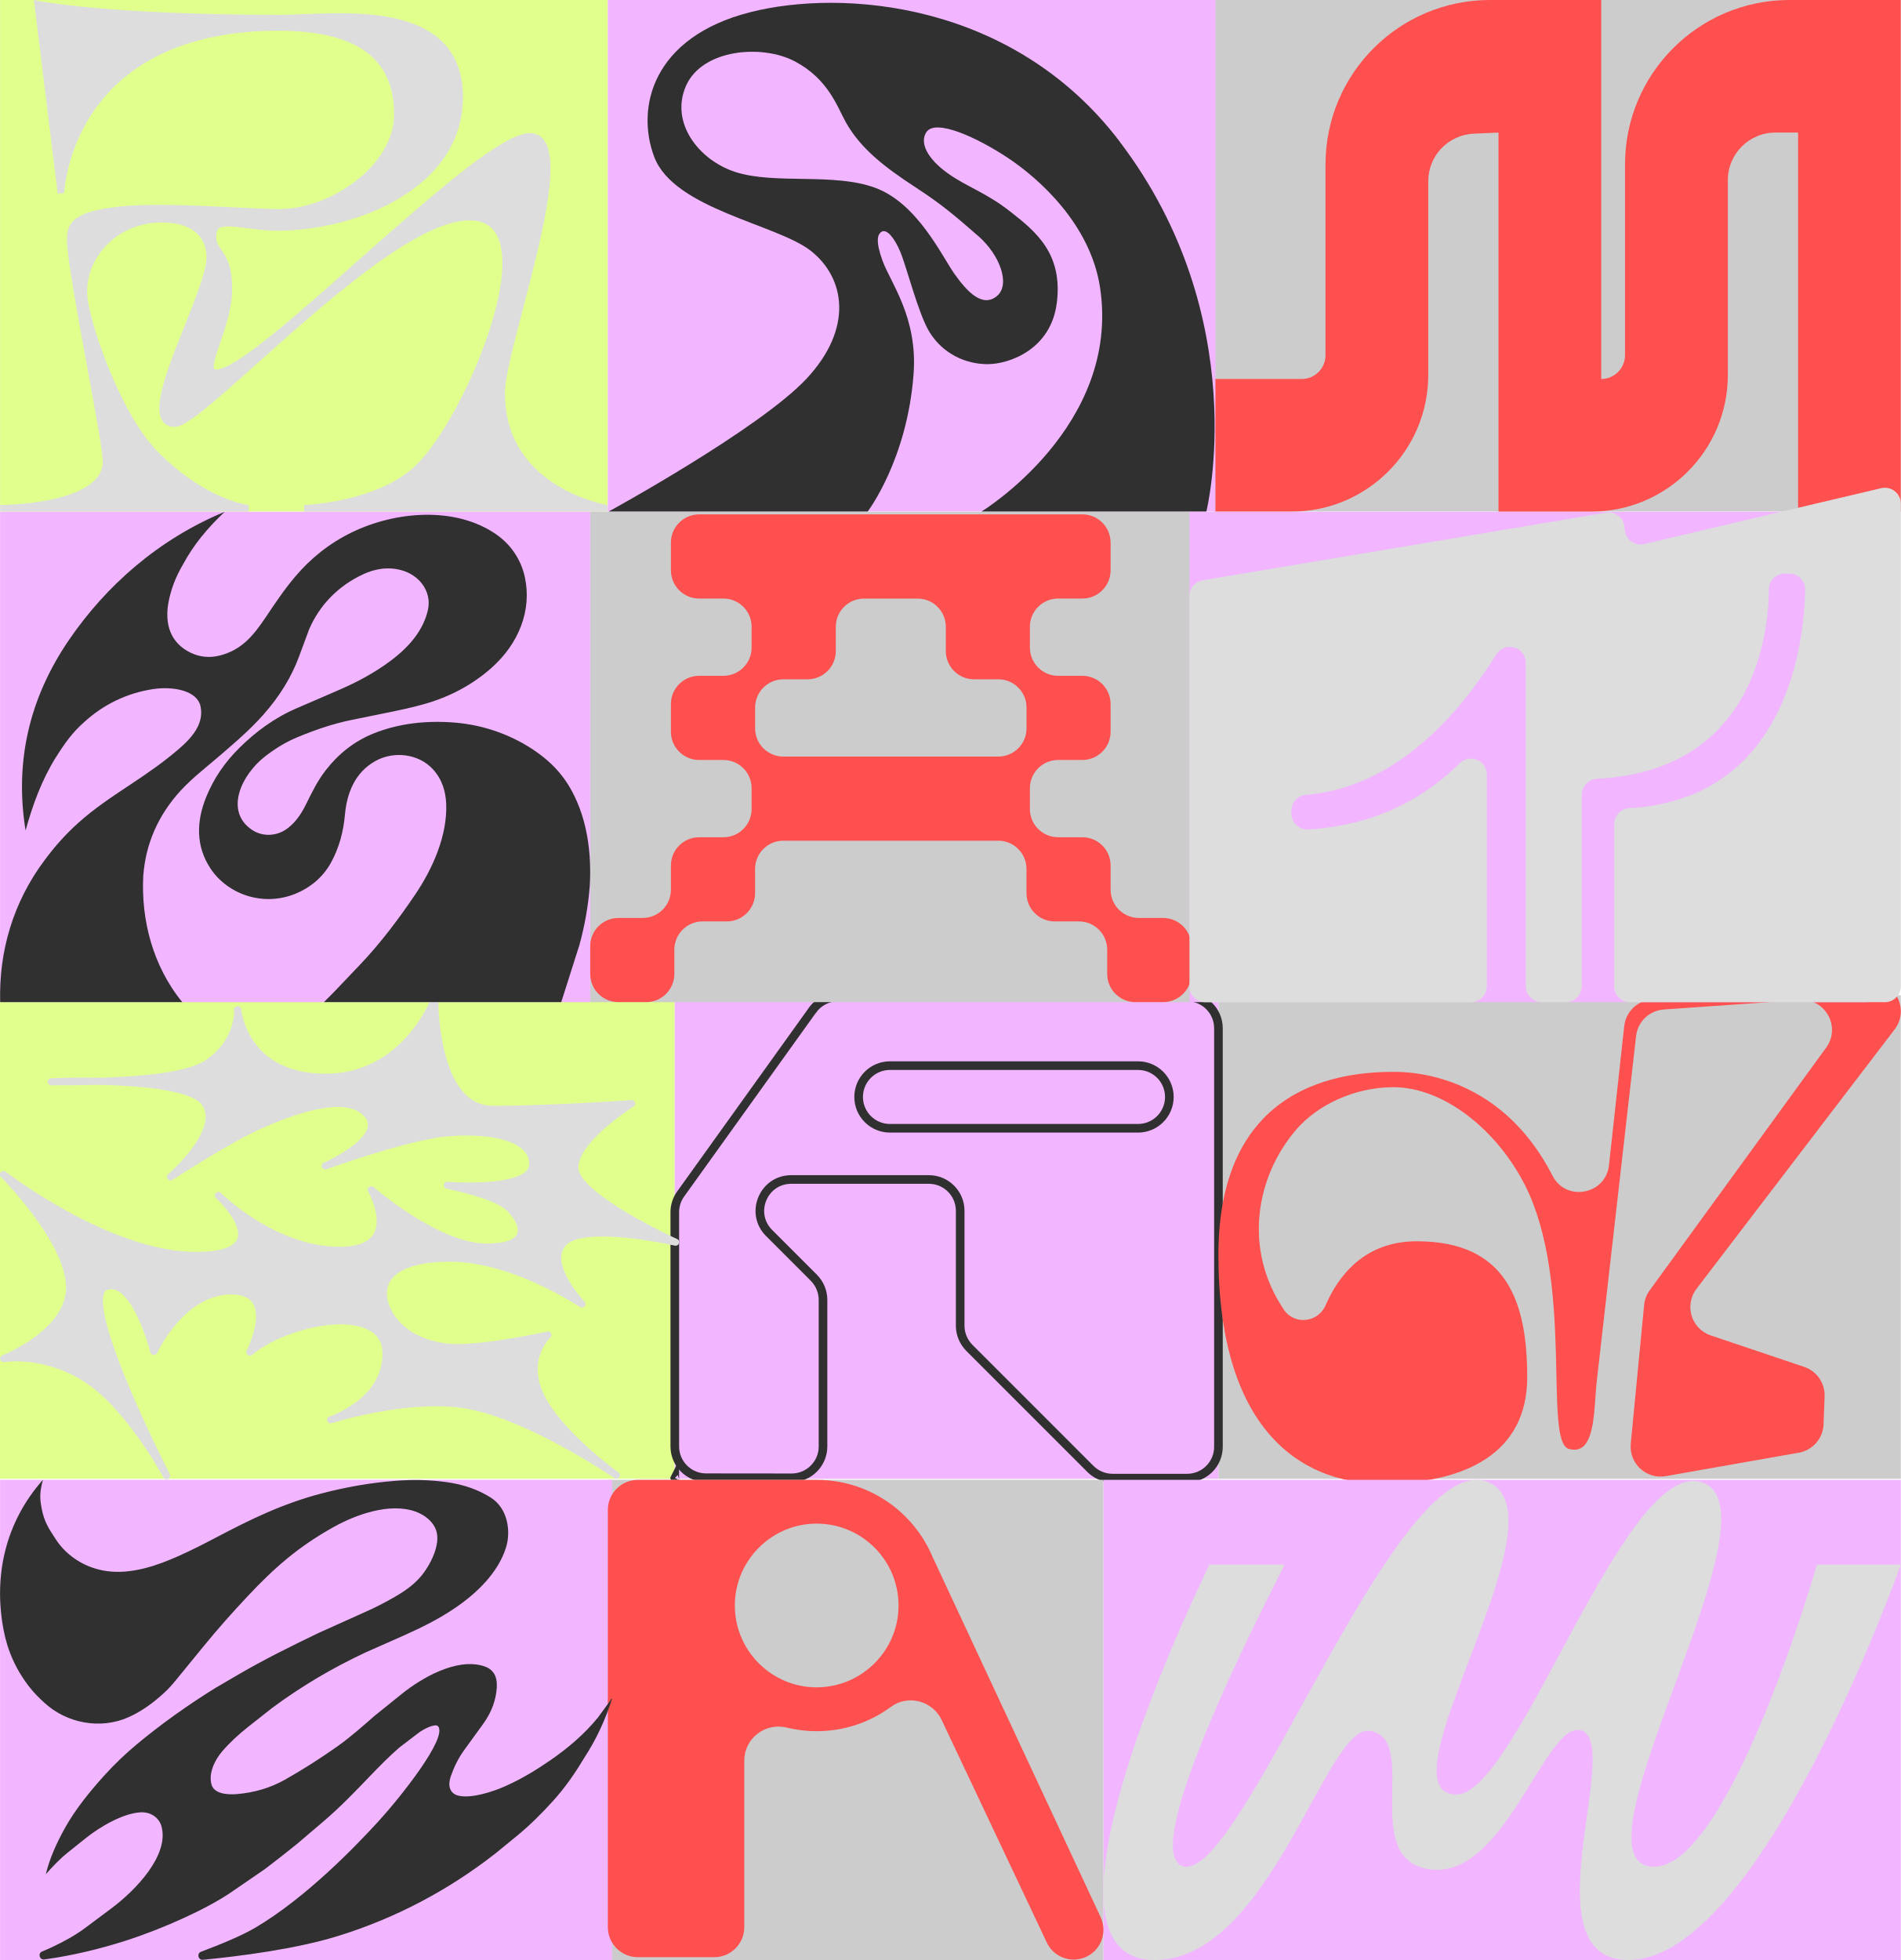
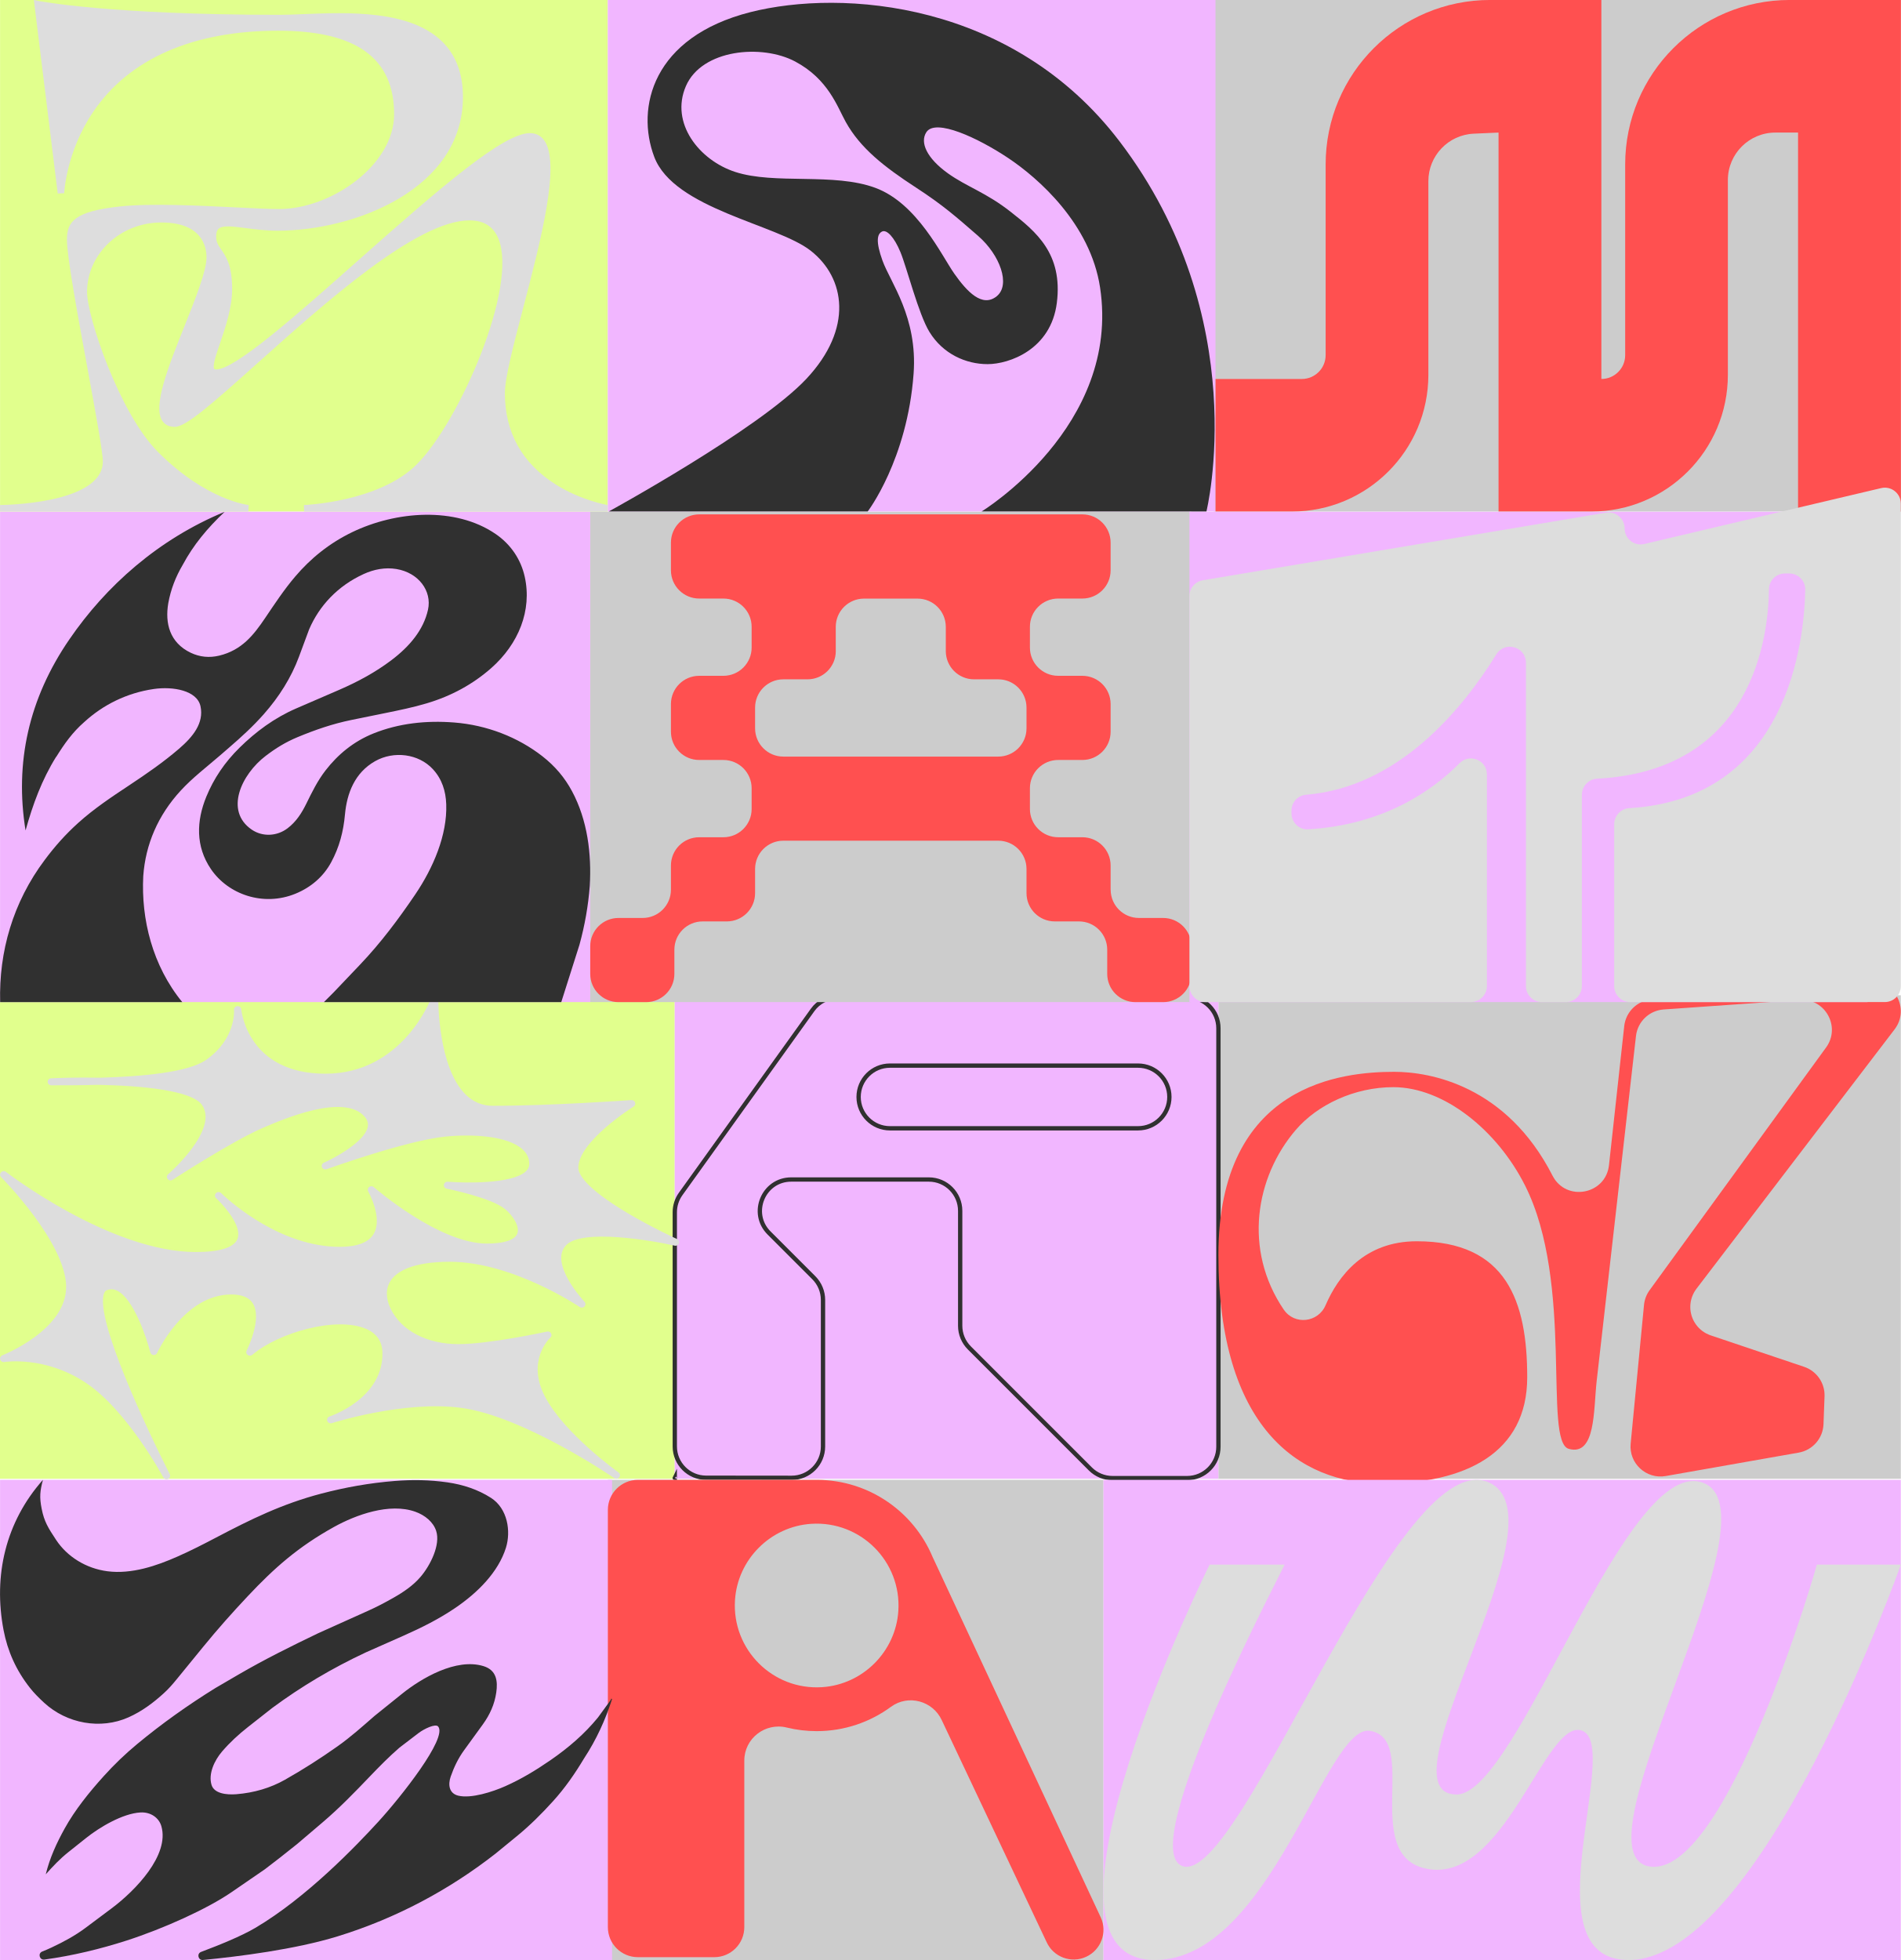
- <svg xmlns="http://www.w3.org/2000/svg" id="Layer_1" version="1.1" viewBox="0 0 440.65 454.32">
+ <svg xmlns="http://www.w3.org/2000/svg" id="Layer_1" version="1.1" viewBox="0 0 881.3 908.64">
  <defs>
    <style>
      .st0 {
        fill: #ff5050;
      }

      .st1 {
        fill: #ccc;
      }

      .st2 {
        fill: #303030;
      }

      .st3 {
        fill: #ddd;
      }

      .st4 {
        fill: #f1b6ff;
      }

      .st5 {
        fill: none;
        stroke: #303030;
        stroke-miterlimit: 10;
        stroke-width: 2px;
      }

      .st6 {
        fill: #e1ff8d;
      }
    </style>
  </defs>
  <g>
-     <rect class="st6" x="0" y="230.7" width="156.41" height="112.08" />
-     <rect class="st1" x="282.45" y="230.7" width="158.2" height="112.08" />
-     <rect class="st4" x="156.41" y="230.7" width="126.04" height="112.08" />
+     <rect class="st6" x="0" y="461.39" width="312.82" height="224.16" />
+     <rect class="st1" x="564.9" y="461.39" width="316.4" height="224.16" />
+     <rect class="st4" x="312.82" y="461.39" width="252.08" height="224.16" />
    <g>
-       <path class="st5" d="M156.42,342.62v-.06s-.02.04,0,.06Z" />
-       <path class="st5" d="M188.37,234.12l-30.58,42.64c-.89,1.23-1.36,2.71-1.36,4.23v54.28c0,4.01,3.25,7.26,7.26,7.26l19.83.02c4.01,0,7.27-3.25,7.27-7.26v-33.98c0-1.93-.77-3.77-2.13-5.14l-10.37-10.37c-4.58-4.58-1.33-12.4,5.14-12.4h31.9c4.01,0,7.26,3.25,7.26,7.26v26.63c0,1.93.77,3.77,2.13,5.14l28.06,28.06c1.36,1.36,3.21,2.13,5.14,2.13h17.28c4.01,0,7.26-3.25,7.26-7.26v-97.01c0-4.01-3.25-7.26-7.26-7.26h-80.92c-2.34,0-4.54,1.13-5.9,3.03ZM263.82,261.53h-57.51c-4.01,0-7.26-3.25-7.26-7.26h0c0-4.01,3.25-7.26,7.26-7.26h57.51c4.01,0,7.26,3.25,7.26,7.26h0c0,4.01-3.25,7.26-7.26,7.26Z" />
+       <path class="st5" d="M312.85,685.24v-.12s-.04.08,0,.12Z" />
+       <path class="st5" d="M376.74,468.23l-61.16,85.28c-1.77,2.47-2.72,5.43-2.72,8.47v108.56c0,8.02,6.49,14.52,14.51,14.53l39.67.04c8.03,0,14.54-6.5,14.54-14.53v-67.95c0-3.85-1.53-7.55-4.25-10.27l-20.75-20.75c-9.15-9.15-2.67-24.8,10.27-24.8h63.8c8.02,0,14.53,6.5,14.53,14.53v53.27c0,3.85,1.53,7.55,4.25,10.27l56.11,56.11c2.72,2.72,6.42,4.25,10.27,4.25h34.57c8.02,0,14.53-6.5,14.53-14.53v-194.02c0-8.02-6.5-14.53-14.53-14.53h-161.84c-4.68,0-9.08,2.26-11.8,6.06ZM527.64,523.07h-115.02c-8.02,0-14.53-6.5-14.53-14.53h0c0-8.02,6.5-14.53,14.53-14.53h115.02c8.02,0,14.53,6.5,14.53,14.53h0c0,8.02-6.5,14.53-14.53,14.53Z" />
    </g>
-     <path class="st3" d="M15.33,298.2c.14,10.07-14.64,15.9-14.78,15.96-.4.16-.62.58-.5.98s.53.66.96.58c.09-.02,9.39-1.49,18.87,4.8,9.61,6.37,17.88,21.75,17.97,21.92.15.29.45.45.76.45.13,0,.25-.03.37-.08.42-.2.59-.69.38-1.09-5.17-10.19-17.46-36.1-15.23-41.95.2-.54.48-.65.57-.69.82-.34,1.62-.32,2.44.08,3.82,1.83,6.86,10.95,7.71,14.31.08.34.39.59.75.62.35.02.7-.17.84-.48.06-.14,6.27-13.55,17.17-13.55,2.44,0,4.12.68,4.98,2.01,2.32,3.61-1.37,10.93-1.4,11-.18.35-.08.77.24,1.01.32.24.77.22,1.07-.04,6.07-5.16,19.4-8.95,26.31-6.05,2.48,1.05,3.78,2.89,3.85,5.45.29,10.71-12.06,14.82-12.26,14.89h0c-.44.14-.68.6-.53,1.03s.62.66,1.06.52h0c.17-.05,16.66-5.3,29.95-3.55,14.46,1.9,35.31,16.14,35.52,16.28.38.26.9.18,1.17-.19.27-.36.19-.87-.19-1.13-.13-.09-12.57-8.95-17.07-17.63-4.29-8.29,1.06-13.41,1.28-13.63.27-.25.34-.65.16-.97-.18-.32-.56-.49-.93-.41-.13.03-13.32,2.9-20.56,2.9s-13.29-3.1-15.74-8.29c-1.13-2.4-1.11-4.68.06-6.44,1.33-1.99,4.78-4.36,13.76-4.36,14.41,0,29.9,10.37,30.05,10.48.35.24.84.19,1.12-.13.29-.31.28-.78-.01-1.09-.08-.09-8.48-9.04-4.15-13.21,3.79-3.66,19.38-1.08,25.07.22.42.1.85-.13.99-.53.14-.39-.05-.83-.44-1-.06-.02-5.88-2.68-11.62-6.1-9.81-5.85-11.28-9.04-11.28-10.42,0-6.12,12.69-14.11,12.82-14.19.32-.2.47-.59.34-.94s-.49-.58-.86-.56c-.19.01-18.56,1.33-32.13,1.33-2.4,0-4.5-.87-6.25-2.57-6.47-6.31-6.39-21.95-6.39-22.1,0-.4-.29-.74-.7-.81s-.81.16-.94.53c-.07.17-6.64,17.51-24.52,17.51s-19.45-14.33-19.52-14.94c-.05-.44-.45-.77-.91-.73-.46.04-.8.43-.76.87.02.27.44,6.74-6.46,11.59-4.18,2.93-15,3.85-24.5,4.14-5.61-.11-10.24.08-11.44.13-.46.02-.81.39-.8.84s.39.79.84.79c2.9,0,6.72,0,10.83-.11,9.9.19,21.82,1.26,24.14,4.71,3.89,5.76-7.77,15.93-7.89,16.03-.33.29-.38.77-.1,1.11s.77.41,1.13.17c.14-.09,13.79-8.96,20.91-12.03,4.65-2.01,18.83-8.12,23.61-2.61.68.78.91,1.59.7,2.48-.79,3.4-7.6,7.07-10.15,8.2-.41.19-.6.65-.43,1.05.17.41.65.6,1.08.45.19-.07,18.57-6.7,27.63-7.57,6.26-.61,14.2-.16,17.69,2.89,1.11.97,1.64,2.1,1.64,3.47,0,.68-.29,1.27-.87,1.79-3.24,2.87-14.1,2.65-18.02,2.33-.45-.04-.84.27-.91.69-.07.42.23.83.66.91.1.02,10.35,2.08,13.54,4.75,1.83,1.53,3.44,4.03,2.81,5.66-.57,1.49-3.08,2.31-7.05,2.31-11.14,0-26.05-12.95-26.2-13.08-.3-.27-.76-.29-1.09-.04-.32.24-.41.68-.22,1.03.04.06,3.49,6.2,1.23,9.9-1.19,1.95-3.84,2.93-7.86,2.93-13.45,0-24.93-10.08-27.09-12.1-.22-.21-.35-.34-.39-.37-.33-.3-.86-.3-1.18.02-.32.32-.33.82-.01,1.14.05.05.25.24.57.54,1.99,1.99,5.51,6.29,4.4,8.97-.81,1.96-4.13,2.99-9.62,2.99-19.89,0-43.81-18.39-44.04-18.57-.35-.27-.85-.23-1.15.09s-.29.81.01,1.11c.14.14,14.94,15.06,15.09,25.36h0Z" />
-     <path class="st0" d="M297.62,303.58c2.46,3.62,7.93,3.02,9.67-1.01,2.91-6.73,8.95-14.85,21.15-14.85,20.86,0,25.6,13.99,25.6,31.53s-14.25,24.65-33.66,24.65-37.93-13.2-37.93-53.02,28.92-42.43,40.77-42.43c8.27,0,25.98,3.15,36.68,24.07,3.14,6.13,12.34,4.41,13.09-2.43l3.54-32.24c.36-3.31,3.02-5.89,6.33-6.17l50.24-4.21c6.01-.5,9.77,6.36,6.11,11.15l-45.92,60.12c-.93,1.21-1.43,2.7-1.43,4.22h0c0,2.99,1.91,5.64,4.74,6.59l21.65,7.29c2.92.98,4.84,3.77,4.73,6.85l-.24,6.45c-.12,3.28-2.51,6.02-5.74,6.59l-30.83,5.43c-4.53.8-8.57-2.94-8.13-7.52l3.1-32.14c.12-1.24.57-2.42,1.3-3.42l40.91-56.26c3.48-4.78-.22-11.44-6.11-11.03l-31.54,2.21c-3.34.23-6.04,2.81-6.42,6.14-2.09,18.31-8.5,74.48-9.12,80.03-.74,6.64-.18,17.43-6.46,15.68-5.98-1.67,1.29-38.36-10.14-61.05-6.43-12.76-18.78-22.79-30.53-22.79-9.1,0-17.66,4.15-22.58,9.88-9.39,10.93-12.26,27.8-2.8,41.7Z" />
+     <path class="st3" d="M30.65,596.39c.29,20.13-29.27,31.8-29.57,31.92-.8.31-1.23,1.16-.99,1.96s1.05,1.31,1.91,1.16c.18-.04,18.78-2.99,37.74,9.59,19.21,12.75,35.77,43.5,35.95,43.85.3.57.9.91,1.52.91.25,0,.5-.06.74-.17.84-.39,1.18-1.37.76-2.17-10.33-20.38-34.92-72.2-30.45-83.89.41-1.08.97-1.3,1.15-1.37,1.64-.68,3.24-.63,4.87.16,7.63,3.67,13.72,21.9,15.41,28.61.17.68.78,1.17,1.49,1.23.69.04,1.4-.33,1.68-.97.12-.27,12.53-27.1,34.35-27.1,4.89,0,8.23,1.35,9.95,4.03,4.65,7.23-2.74,21.85-2.81,21.99-.36.69-.16,1.54.49,2.02.63.48,1.54.44,2.14-.07,12.14-10.31,38.8-17.91,52.62-12.09,4.97,2.09,7.56,5.77,7.71,10.91.57,21.42-24.12,29.64-24.53,29.77h0c-.88.29-1.36,1.21-1.06,2.05s1.24,1.31,2.13,1.04h0c.33-.11,33.32-10.6,59.89-7.1,28.91,3.8,70.62,32.28,71.04,32.57.75.51,1.8.36,2.34-.37.55-.73.38-1.74-.37-2.27-.25-.18-25.15-17.91-34.14-35.26-8.58-16.57,2.11-26.82,2.57-27.25.55-.5.68-1.3.32-1.95-.36-.65-1.11-.98-1.86-.82-.26.06-26.63,5.81-41.12,5.81s-26.57-6.2-31.48-16.57c-2.27-4.79-2.22-9.37.12-12.88,2.65-3.98,9.57-8.72,27.51-8.72,28.83,0,59.8,20.74,60.11,20.96.7.48,1.67.37,2.23-.26.57-.62.56-1.57-.02-2.17-.17-.18-16.95-18.09-8.3-26.43,7.57-7.31,38.77-2.16,50.14.43.84.19,1.7-.26,1.98-1.05.29-.79-.1-1.66-.87-2.01-.12-.05-11.77-5.36-23.24-12.21-19.63-11.71-22.57-18.09-22.57-20.85,0-12.25,25.39-28.22,25.64-28.37.65-.41.93-1.18.68-1.89-.25-.7-.98-1.16-1.72-1.11-.37.02-37.12,2.65-64.25,2.65-4.8,0-9.01-1.73-12.51-5.15-12.94-12.62-12.77-43.89-12.77-44.2,0-.8-.59-1.48-1.4-1.62s-1.61.31-1.89,1.06c-.13.35-13.29,35.03-49.03,35.03s-38.9-28.66-39.03-29.88c-.1-.88-.9-1.54-1.83-1.46-.92.08-1.6.86-1.53,1.74.05.55.88,13.49-12.91,23.18-8.35,5.87-30,7.71-49,8.28-11.22-.23-20.49.16-22.88.26-.92.05-1.62.79-1.6,1.67s.78,1.59,1.68,1.59c5.79,0,13.44,0,21.66-.23,19.81.38,43.63,2.52,48.28,9.43,7.78,11.53-15.54,31.85-15.78,32.05-.66.57-.75,1.54-.2,2.21s1.54.82,2.27.35c.27-.18,27.59-17.92,41.83-24.06,9.31-4.01,37.66-16.25,47.21-5.22,1.36,1.57,1.82,3.19,1.4,4.96-1.59,6.8-15.2,14.15-20.3,16.4-.82.37-1.21,1.3-.86,2.1.35.81,1.3,1.21,2.15.9.37-.13,37.14-13.39,55.27-15.14,12.52-1.22,28.4-.32,35.39,5.78,2.21,1.94,3.29,4.21,3.29,6.94,0,1.36-.57,2.53-1.74,3.57-6.48,5.73-28.21,5.3-36.03,4.66-.91-.08-1.68.54-1.82,1.39-.13.85.45,1.66,1.33,1.83.2.04,20.69,4.16,27.08,9.5,3.67,3.06,6.88,8.06,5.62,11.33-1.15,2.99-6.16,4.62-14.11,4.62-22.28,0-52.1-25.9-52.4-26.16-.61-.54-1.53-.57-2.17-.07-.65.49-.82,1.36-.43,2.07.07.12,6.98,12.4,2.46,19.8-2.38,3.89-7.67,5.87-15.72,5.87-26.9,0-49.86-20.17-54.18-24.19-.43-.42-.7-.68-.78-.74-.67-.61-1.72-.6-2.35.04-.65.63-.66,1.64-.02,2.28.11.11.5.49,1.13,1.09,3.98,3.98,11.03,12.58,8.81,17.94-1.62,3.92-8.27,5.99-19.23,5.99-39.77,0-87.62-36.79-88.07-37.14-.69-.54-1.7-.45-2.29.18s-.59,1.61.02,2.22c.29.29,29.88,30.12,30.18,50.73h.01Z" />
+     <path class="st0" d="M595.23,607.15c4.93,7.25,15.87,6.03,19.34-2.01,5.82-13.47,17.89-29.7,42.31-29.7,41.72,0,51.2,27.97,51.2,63.05s-28.51,49.31-67.32,49.31-75.85-26.4-75.85-106.05,57.84-84.86,81.54-84.86c16.55,0,51.97,6.29,73.37,48.14,6.27,12.26,24.67,8.82,26.17-4.87l7.07-64.48c.73-6.61,6.03-11.79,12.66-12.34l100.47-8.42c12.02-1.01,19.54,12.72,12.21,22.3l-91.85,120.23c-1.85,2.43-2.86,5.39-2.86,8.44h0c0,5.97,3.81,11.28,9.47,13.18l43.31,14.58c5.84,1.97,9.69,7.54,9.46,13.7l-.48,12.89c-.24,6.55-5.03,12.05-11.49,13.18l-61.66,10.86c-9.06,1.59-17.14-5.88-16.26-15.03l6.19-64.29c.24-2.47,1.13-4.84,2.6-6.85l81.82-112.51c6.95-9.56-.43-22.88-12.22-22.05l-63.08,4.43c-6.68.47-12.08,5.63-12.84,12.29-4.18,36.62-17.01,148.96-18.24,160.05-1.48,13.28-.37,34.86-12.91,31.36-11.95-3.34,2.58-76.73-20.29-122.1-12.86-25.52-37.56-45.58-61.07-45.58-18.21,0-35.32,8.3-45.17,19.76-18.78,21.86-24.51,55.6-5.61,83.4Z" />
  </g>
-   <rect class="st6" x=".02" width="140.88" height="118.58" />
-   <rect class="st1" x="281.39" width="159.26" height="118.58" />
-   <rect class="st4" x="140.9" width="140.88" height="118.58" />
-   <path class="st0" d="M440.65,118.58h-23.82V30.73h-5.26c-6.08,0-11.02,4.93-11.02,11.02v45.15c0,17.5-14.19,31.69-31.69,31.69h-21.48V30.73l-5.75.26c-5.89.26-10.53,5.11-10.53,11v44.9c0,17.5-14.19,31.69-31.69,31.69h-17.65v-30.73h20c3.05,0,5.52-2.47,5.52-5.52v-44.21c0-21.06,17.07-38.12,38.12-38.12h25.79v87.85h0c3.05,0,5.52-2.47,5.52-5.52v-44.21c0-21.06,17.07-38.12,38.12-38.12h25.8v118.58Z" />
-   <path class="st2" d="M259.53,32.76C234.81.32,195.25-2.59,173.95,2.82c-22.7,5.76-26.6,22.13-22.29,33.54,4.57,12.1,28.4,15.6,36.26,21.75,8.04,6.29,9.95,18.03-.98,29.7-10.94,11.67-45.85,30.77-45.85,30.77h60.05s9.19-12,10.65-31.96c.96-13.12-5.37-21.11-7.21-26.21-1.57-4.36-1.28-6.15-.12-6.74,1.07-.54,2.81,1.22,4.28,4.78,1.47,3.55,4.18,14.36,6.72,18.5,3.14,5.1,8.45,7.46,13.47,7.46s14.7-3.38,16.06-14.2c1.44-11.46-4.91-16.55-10.67-21.08-5.76-4.53-10.17-5.8-14.56-8.93-4.92-3.51-6.57-7.17-5.02-9.55,2.12-3.28,12,1.35,18.99,6,6.98,4.65,19.04,15.25,21.28,29.98,4.9,32.2-27.49,51.95-27.49,51.95h52.14s11.1-44.8-20.15-85.82ZM226.76,54.69c5.04,4.38,7.6,11.34,4.28,13.99-3.33,2.66-6.85-1.05-9.8-5.23-2.95-4.19-8.56-16.27-18.27-19.89-9.71-3.62-23.3-.7-32.55-3.71-8.34-2.71-15.13-11.32-11.42-19.89,3.71-8.56,17.61-9.8,25.31-5.71,7.71,4.09,9.79,10.52,11.74,14.03,3.38,6.08,8.92,10.41,16.24,15.17,6.38,4.15,9.42,6.87,14.47,11.25Z" />
-   <path class="st3" d="M117.05,91.07c0-3.45,1.95-10.91,4.2-19.56,4.15-15.88,8.85-33.89,4.82-39.09-.8-1.03-1.89-1.55-3.24-1.55-6.08,0-20.34,12.24-39.81,29.51-14,12.42-28.48,25.27-32.91,25.27-.16,0-.37-.03-.45-.13-.47-.66.5-3.48,1.35-5.97,1.25-3.65,2.81-8.2,2.81-12.57,0-5.48-1.4-7.5-2.53-9.13-.68-.99-1.18-1.7-1.18-3.04,0-.87.19-1.47.58-1.8.95-.83,3.3-.52,6.27-.14,2.18.28,4.65.61,7.39.61,17.85,0,42.97-9.62,42.97-31,0-5.45-1.66-9.8-4.92-12.94-7.53-7.24-21.71-6.67-32.07-6.26-2,.08-3.89.16-5.45.16C25.12,3.43,9.04.24,8.88.21l-1.03-.21,5.53,44.85,1.5-.06c0-.09.42-9.55,6.72-18.86C29.93,13.62,44.75,7.12,64.48,7.12c18.09,0,26.88,6.34,26.88,19.37,0,11.83-14.66,21.97-26.66,21.97-2.26,0-5.77-.17-9.83-.37-8.88-.44-19.93-.99-27.01-.23-10.44,1.11-12.35,3.45-12.35,7.65,0,3.96,2.4,17,4.71,29.61,1.85,10.09,3.61,19.62,3.61,21.86C23.84,116.94.25,117.06.02,117.06v1.51h57.57l.07-1.51c-.09,0-9.76-1.02-21.01-12.28-8.98-8.98-16.46-31.42-16.46-37.07,0-8.9,7.72-16.14,17.21-16.14s10.48,5.65,10.48,8.08c0,3.13-2.57,9.58-5.06,15.82-3.84,9.62-7.47,18.71-5.16,22.11.61.9,1.57,1.37,2.86,1.37,2.57,0,8.33-5.06,19.14-14.74,15.62-13.98,37-33.12,49.16-33.12,3.34,0,5.54,1.38,6.72,4.22,4.6,11.11-8.95,42.37-18.94,52.36-8.71,8.71-25.96,9.4-26.13,9.41l.03,1.51h70.3l.12-1.5c-.06-.01-6.08-1.02-12.01-4.73-7.86-4.94-11.85-12.09-11.85-21.25v-.02Z" />
+   <rect class="st6" x=".03" width="281.76" height="237.16" />
+   <rect class="st1" x="562.78" width="318.52" height="237.16" />
+   <rect class="st4" x="281.79" width="281.76" height="237.16" />
+   <path class="st0" d="M881.3,237.16h-47.65V61.46h-10.51c-12.17,0-22.03,9.86-22.03,22.03v90.29c0,35-28.37,63.37-63.37,63.37h-42.95V61.46l-11.49.51c-11.78.52-21.05,10.22-21.05,22.01v89.8c0,35-28.37,63.37-63.37,63.37h-35.3v-61.46h40c6.09,0,11.04-4.94,11.04-11.04v-88.41c0-42.11,34.14-76.25,76.25-76.25h51.59v175.7h0c6.09,0,11.04-4.94,11.04-11.04v-88.41c0-42.11,34.14-76.25,76.25-76.25h51.59v237.16Z" />
+   <path class="st2" d="M519.05,65.52C469.62.64,390.5-5.18,347.91,5.63c-45.39,11.53-53.2,44.25-44.58,67.08,9.14,24.2,56.81,31.2,72.52,43.5,16.08,12.59,19.9,36.06-1.97,59.4-21.87,23.35-91.7,61.54-91.7,61.54h120.1s18.38-24,21.3-63.92c1.92-26.23-10.74-42.21-14.42-52.41-3.14-8.72-2.56-12.3-.23-13.47,2.15-1.08,5.62,2.45,8.56,9.55,2.94,7.1,8.36,28.72,13.44,36.99,6.27,10.21,16.89,14.92,26.94,14.92s29.39-6.76,32.12-28.4c2.89-22.91-9.82-33.1-21.34-42.16-11.51-9.06-20.35-11.61-29.11-17.86-9.83-7.02-13.14-14.34-10.04-19.11,4.24-6.55,24.01,2.69,37.97,12,13.96,9.31,38.08,30.51,42.56,59.96,9.81,64.39-54.97,103.91-54.97,103.91h104.28s22.2-89.61-40.29-171.64ZM453.52,109.39c10.09,8.76,15.19,22.68,8.56,27.98-6.66,5.33-13.7-2.09-19.6-10.47-5.9-8.37-17.13-32.55-36.54-39.78-19.41-7.23-46.61-1.4-65.09-7.42-16.67-5.43-30.26-22.65-22.84-39.78,7.42-17.13,35.21-19.6,50.63-11.42,15.42,8.18,19.58,21.03,23.49,28.05,6.77,12.17,17.85,20.82,32.47,30.34,12.76,8.3,18.84,13.74,28.93,22.5Z" />
+   <path class="st3" d="M234.09,182.14c0-6.9,3.89-21.83,8.41-39.12,8.29-31.76,17.7-67.77,9.64-78.19-1.59-2.06-3.78-3.11-6.48-3.11-12.16,0-40.67,24.47-79.63,59.03-28,24.84-56.95,50.53-65.81,50.53-.33,0-.75-.05-.9-.25-.94-1.31,1-6.95,2.7-11.93,2.5-7.31,5.61-16.39,5.61-25.14,0-10.96-2.81-15-5.06-18.26-1.37-1.97-2.35-3.4-2.35-6.08,0-1.74.38-2.93,1.15-3.6,1.9-1.66,6.6-1.05,12.54-.28,4.36.57,9.3,1.21,14.78,1.21,35.69,0,85.95-19.24,85.95-62,0-10.9-3.31-19.6-9.85-25.89-15.07-14.47-43.43-13.35-64.15-12.51-3.99.16-7.77.32-10.91.32C50.25,6.86,18.08.48,17.76.42l-2.06-.42,11.06,89.7,3.01-.13c0-.19.85-19.1,13.45-37.73C59.85,27.24,89.51,14.23,128.96,14.23c36.19,0,53.77,12.68,53.77,38.74,0,23.66-29.32,43.94-53.31,43.94-4.52,0-11.54-.34-19.67-.75-17.76-.87-39.85-1.97-54.02-.46-20.88,2.22-24.7,6.9-24.7,15.29,0,7.91,4.79,34,9.43,59.23,3.7,20.19,7.22,39.25,7.22,43.72C47.67,233.88.5,234.12.03,234.12v3.02h115.13l.14-3.02c-.19-.01-19.52-2.05-42.03-24.56-17.96-17.96-32.91-62.84-32.91-74.14,0-17.8,15.45-32.28,34.42-32.28s20.97,11.3,20.97,16.17c0,6.27-5.14,19.16-10.12,31.64-7.68,19.24-14.94,37.41-10.33,44.21,1.23,1.81,3.15,2.73,5.73,2.73,5.13,0,16.66-10.11,38.29-29.48,31.23-27.96,73.99-66.24,98.31-66.24,6.69,0,11.08,2.76,13.44,8.43,9.2,22.22-17.9,84.75-37.88,104.72-17.42,17.42-51.92,18.81-52.27,18.82l.05,3.02h140.59l.24-3.01c-.11-.03-12.16-2.03-24.02-9.47-15.72-9.88-23.7-24.18-23.7-42.51v-.04Z" />
  <g>
-     <rect class="st1" x="136.83" y="118.63" width="139.34" height="113.66" />
-     <rect class="st4" x=".02" y="118.63" width="136.81" height="113.66" />
-     <rect class="st4" x="275.74" y="118.63" width="157.19" height="113.66" />
-     <path class="st0" d="M257.46,206.23v-5.61c0-3.62-2.93-6.55-6.55-6.55h-5.61c-3.62,0-6.55-2.93-6.55-6.55v-4.81c0-3.62,2.93-6.55,6.55-6.55h5.61c3.62,0,6.55-2.93,6.55-6.55v-6.41c0-3.62-2.93-6.55-6.55-6.55h-5.61c-3.62,0-6.55-2.93-6.55-6.55v-4.81c0-3.62,2.93-6.55,6.55-6.55h5.61c3.62,0,6.55-2.93,6.55-6.55v-6.41c0-3.62-2.93-6.55-6.55-6.55h-88.83c-3.62,0-6.55,2.93-6.55,6.55v6.41c0,3.62,2.93,6.55,6.55,6.55h5.61c3.62,0,6.55,2.93,6.55,6.55v4.81c0,3.62-2.93,6.55-6.55,6.55h-5.61c-3.62,0-6.55,2.93-6.55,6.55v6.41c0,3.62,2.93,6.55,6.55,6.55h5.61c3.62,0,6.55,2.93,6.55,6.55v4.81c0,3.62-2.93,6.55-6.55,6.55h-5.61c-3.62,0-6.55,2.93-6.55,6.55v5.61c0,3.62-2.93,6.55-6.55,6.55h-5.61c-3.62,0-6.55,2.93-6.55,6.55v6.41c0,3.62,2.93,6.55,6.55,6.55h6.41c3.62,0,6.55-2.93,6.55-6.55v-5.61c0-3.62,2.93-6.55,6.55-6.55h5.61c3.62,0,6.55-2.93,6.55-6.55v-5.61c0-3.62,2.93-6.55,6.55-6.55h49.82c3.62,0,6.55,2.93,6.55,6.55v5.61c0,3.62,2.93,6.55,6.55,6.55h5.61c3.62,0,6.55,2.93,6.55,6.55v5.61c0,3.62,2.93,6.55,6.55,6.55h6.41c3.62,0,6.55-2.93,6.55-6.55v-6.41c0-3.62-2.93-6.55-6.55-6.55h-5.61c-3.62,0-6.55-2.93-6.55-6.55ZM193.75,150.91v-5.61c0-3.62,2.93-6.55,6.55-6.55h12.41c3.62,0,6.55,2.93,6.55,6.55v5.61c0,3.62,2.93,6.55,6.55,6.55h5.61c3.62,0,6.55,2.93,6.55,6.55v4.81c0,3.62-2.93,6.55-6.55,6.55h-49.82c-3.62,0-6.55-2.93-6.55-6.55v-4.81c0-3.62,2.93-6.55,6.55-6.55h5.61c3.62,0,6.55-2.93,6.55-6.55Z" />
-     <path class="st2" d="M13.04,175.43c1.85-2.97,3.76-5.69,6.51-8.08,4.33-3.96,9.81-6.73,16.09-7.64,4.48-.65,10.07.33,10.85,4.02.82,3.89-1.77,7.07-4.97,9.83-3.63,3.13-7.5,5.79-11.58,8.49-4.16,2.75-8.16,5.43-11.78,8.68-2.99,2.69-5.45,5.46-7.78,8.6C2.98,209.17-.27,220.6.04,232.28h42.21c-6.92-8.47-9.55-19.22-9.04-29.21.52-7.33,3.4-14.08,8.69-19.83,2.79-3.02,6.06-5.49,9.2-8.21l2.07-1.79c2.86-2.47,5.51-4.89,7.98-7.69,3.56-4.03,6.37-8.49,8.15-13.31l2.36-6.36c2.35-5.46,6.62-10.07,12.67-12.83,2.34-1.07,4.94-1.59,7.58-1.14,5.11.85,8.26,5.08,7.3,9.43-1.04,4.7-4.3,8.54-8.46,11.68-3.73,2.82-7.77,5.01-12.19,6.92l-9.92,4.29c-5.09,2.2-9.4,5.43-13.11,9.09-3.45,3.4-5.96,7.12-7.69,11.33-2.33,5.66-2.52,11.53,1.05,16.8,4,5.89,12.15,8.76,19.58,5.72,3.74-1.53,6.54-4.06,8.29-7.27,1.91-3.51,2.85-7.15,3.21-11.12.45-4.89,2.26-9.66,6.97-12.33,4.38-2.48,10.1-1.71,13.37,1.81,2.16,2.32,3.02,5.14,3.13,8.16.26,7.14-3.02,14.78-7.21,20.96-3.87,5.7-7.94,11.16-12.8,16.26l-6.05,6.35-2.29,2.3h55.02l4.22-13.28c1.25-4.56,2.03-9,2.39-13.67.43-7.38-.52-15.22-4.12-21.93-1.68-3.13-3.89-5.78-6.9-8.13-5.62-4.37-12.8-7.21-20.44-7.8-6.49-.5-12.81.19-18.65,2.53-4.66,1.87-8.29,4.91-11.11,8.54-1.91,2.47-3.18,5.09-4.52,7.81-1.05,2.13-2.32,4.13-4.32,5.65-2.44,1.85-5.79,2.03-8.31.3-6.35-4.35-2.39-12.8,3.26-17.1,2.3-1.76,4.61-3.19,7.38-4.34,4.05-1.68,8.11-3.09,12.5-3.99l7.72-1.57c3.33-.68,6.51-1.32,9.73-2.28,5.74-1.71,10.7-4.43,14.92-8.15,6.38-5.62,9.5-13.41,7.8-21.16-.87-3.93-3.14-7.47-6.76-9.95-9.38-6.41-23.14-5.3-33.26-.41-5.28,2.55-9.63,6.08-13.19,10.28-2.64,3.1-4.74,6.31-6.97,9.61-2.65,3.91-5.4,7.46-10.66,8.73-2.3.55-4.51.32-6.58-.66-4.91-2.34-6.01-6.85-5.22-11.49.57-3.17,1.7-6.1,3.39-8.97,2.43-4.53,5.65-8.42,9.67-12.22-15.38,6.35-27.52,17.2-35.99,29.55-9.43,13.71-12.71,28.61-10.16,44.3,1.68-6.03,3.74-11.69,7.08-17.05h.03Z" />
-     <path class="st3" d="M275.74,228.58v-90.41c0-1.81,1.31-3.36,3.09-3.66l93.47-15.67c2.26-.38,4.32,1.36,4.32,3.66h0c0,2.39,2.23,4.16,4.56,3.61l54.92-12.95c2.33-.55,4.56,1.22,4.56,3.61v111.82c0,2.05-1.66,3.71-3.71,3.71h-59.04c-2.05,0-3.71-1.66-3.71-3.71v-37.5c0-1.97,1.52-3.64,3.48-3.75,36.82-2.16,40.57-38.67,40.8-50.63.04-2.07-1.64-3.76-3.71-3.76h-1.01c-2.03,0-3.68,1.63-3.7,3.66-.11,10.82-3.59,42.04-39.89,43.91-1.91.1-3.48,1.79-3.48,3.71v44.36c0,2.05-1.66,3.71-3.71,3.71h-5.56c-2.05,0-3.71-1.66-3.71-3.71v-74.94c0-3.74-4.9-5.12-6.87-1.93-7.96,12.86-22.77,30.81-44.14,32.53-1.9.15-3.34,1.78-3.34,3.69v.62c0,2.11,1.77,3.83,3.88,3.71,17.54-1.03,28.79-8.97,35.08-15.31,2.34-2.36,6.35-.73,6.35,2.59v49.05c0,2.05-1.66,3.71-3.71,3.71h-61.54c-2.05,0-3.71-1.66-3.71-3.71Z" />
+     <rect class="st1" x="273.66" y="237.25" width="278.68" height="227.31" />
+     <rect class="st4" x=".03" y="237.25" width="273.63" height="227.31" />
+     <rect class="st4" x="551.47" y="237.25" width="314.39" height="227.31" />
+     <path class="st0" d="M514.93,412.46v-11.22c0-7.23-5.86-13.1-13.1-13.1h-11.22c-7.23,0-13.1-5.86-13.1-13.1v-9.62c0-7.23,5.86-13.1,13.1-13.1h11.22c7.23,0,13.1-5.86,13.1-13.1v-12.82c0-7.23-5.86-13.1-13.1-13.1h-11.22c-7.23,0-13.1-5.86-13.1-13.1v-9.62c0-7.23,5.86-13.1,13.1-13.1h11.22c7.23,0,13.1-5.86,13.1-13.1v-12.82c0-7.23-5.86-13.1-13.1-13.1h-177.66c-7.23,0-13.1,5.86-13.1,13.1v12.82c0,7.23,5.86,13.1,13.1,13.1h11.22c7.23,0,13.1,5.86,13.1,13.1v9.62c0,7.23-5.86,13.1-13.1,13.1h-11.22c-7.23,0-13.1,5.86-13.1,13.1v12.82c0,7.23,5.86,13.1,13.1,13.1h11.22c7.23,0,13.1,5.86,13.1,13.1v9.62c0,7.23-5.86,13.1-13.1,13.1h-11.22c-7.23,0-13.1,5.86-13.1,13.1v11.22c0,7.23-5.86,13.1-13.1,13.1h-11.22c-7.23,0-13.1,5.86-13.1,13.1v12.82c0,7.23,5.86,13.1,13.1,13.1h12.82c7.23,0,13.1-5.86,13.1-13.1v-11.22c0-7.23,5.86-13.1,13.1-13.1h11.22c7.23,0,13.1-5.86,13.1-13.1v-11.22c0-7.23,5.86-13.1,13.1-13.1h99.64c7.23,0,13.1,5.86,13.1,13.1v11.22c0,7.23,5.86,13.1,13.1,13.1h11.22c7.23,0,13.1,5.86,13.1,13.1v11.22c0,7.23,5.86,13.1,13.1,13.1h12.82c7.23,0,13.1-5.86,13.1-13.1v-12.82c0-7.23-5.86-13.1-13.1-13.1h-11.22c-7.23,0-13.1-5.86-13.1-13.1ZM387.49,301.83v-11.22c0-7.23,5.86-13.1,13.1-13.1h24.82c7.23,0,13.1,5.86,13.1,13.1v11.22c0,7.23,5.86,13.1,13.1,13.1h11.22c7.23,0,13.1,5.86,13.1,13.1v9.62c0,7.23-5.86,13.1-13.1,13.1h-99.64c-7.23,0-13.1-5.86-13.1-13.1v-9.62c0-7.23,5.86-13.1,13.1-13.1h11.22c7.23,0,13.1-5.86,13.1-13.1Z" />
+     <path class="st2" d="M26.08,350.87c3.7-5.94,7.51-11.38,13.01-16.16,8.65-7.92,19.63-13.46,32.18-15.29,8.95-1.31,20.15.67,21.7,8.03,1.64,7.78-3.54,14.14-9.95,19.65-7.27,6.25-15,11.58-23.16,16.99-8.31,5.5-16.32,10.85-23.55,17.36-5.97,5.38-10.9,10.93-15.56,17.19C5.96,418.35-.55,441.21.07,464.57h84.43c-13.84-16.94-19.11-38.44-18.08-58.42,1.04-14.66,6.8-28.17,17.38-39.65,5.57-6.05,12.11-10.99,18.39-16.43l4.14-3.59c5.72-4.94,11.01-9.78,15.97-15.39,7.12-8.06,12.73-16.97,16.31-26.62l4.72-12.72c4.7-10.92,13.24-20.14,25.34-25.66,4.69-2.14,9.89-3.17,15.17-2.29,10.21,1.71,16.51,10.15,14.6,18.85-2.07,9.4-8.6,17.08-16.91,23.36-7.45,5.63-15.53,10.02-24.39,13.85l-19.84,8.58c-10.18,4.4-18.8,10.87-26.23,18.18-6.91,6.8-11.92,14.25-15.39,22.67-4.66,11.33-5.04,23.07,2.1,33.59,8,11.79,24.29,17.52,39.17,11.45,7.47-3.05,13.08-8.12,16.57-14.54,3.82-7.03,5.71-14.31,6.42-22.23.9-9.79,4.52-19.32,13.94-24.67,8.76-4.96,20.2-3.42,26.75,3.62,4.33,4.64,6.05,10.29,6.26,16.32.52,14.28-6.05,29.56-14.43,41.92-7.74,11.4-15.88,22.32-25.6,32.52l-12.09,12.7-4.58,4.59h110.04l8.43-26.56c2.5-9.12,4.06-18,4.79-27.34.86-14.76-1.04-30.44-8.24-43.86-3.36-6.25-7.78-11.57-13.8-16.26-11.24-8.75-25.6-14.42-40.89-15.6-12.98-1.01-25.62.38-37.3,5.05-9.32,3.73-16.57,9.81-22.22,17.08-3.83,4.93-6.36,10.19-9.04,15.63-2.11,4.26-4.64,8.26-8.64,11.29-4.88,3.71-11.58,4.06-16.62.61-12.7-8.7-4.79-25.6,6.52-34.2,4.6-3.51,9.22-6.37,14.76-8.67,8.09-3.36,16.22-6.18,24.99-7.97l15.43-3.14c6.66-1.36,13.01-2.64,19.47-4.57,11.47-3.42,21.39-8.86,29.84-16.29,12.76-11.24,19.01-26.82,15.59-42.33-1.73-7.86-6.28-14.94-13.52-19.89-18.75-12.83-46.28-10.6-66.52-.82-10.56,5.1-19.25,12.16-26.39,20.56-5.27,6.2-9.47,12.62-13.93,19.21-5.29,7.83-10.79,14.93-21.32,17.46-4.6,1.1-9.01.64-13.16-1.32-9.81-4.68-12.02-13.7-10.44-22.98,1.14-6.34,3.39-12.2,6.78-17.93,4.86-9.06,11.3-16.84,19.35-24.44-30.76,12.7-55.04,34.39-71.97,59.11-18.86,27.43-25.42,57.22-20.33,88.6,3.37-12.07,7.49-23.38,14.15-34.1h.06Z" />
+     <path class="st3" d="M551.47,457.15v-180.83c0-3.62,2.62-6.71,6.19-7.31l186.94-31.34c4.52-.76,8.64,2.73,8.64,7.31h0c0,4.78,4.46,8.31,9.11,7.21l109.84-25.91c4.65-1.1,9.11,2.43,9.11,7.21v223.65c0,4.09-3.32,7.41-7.41,7.41h-118.07c-4.09,0-7.41-3.32-7.41-7.41v-74.99c0-3.94,3.04-7.27,6.97-7.5,73.65-4.33,81.14-77.35,81.61-101.27.08-4.13-3.28-7.52-7.41-7.52h-2.02c-4.06,0-7.37,3.26-7.41,7.32-.22,21.65-7.18,84.08-79.78,87.82-3.83.2-6.95,3.59-6.95,7.42v88.71c0,4.09-3.32,7.41-7.41,7.41h-11.12c-4.09,0-7.41-3.32-7.41-7.41v-149.89c0-7.49-9.8-10.23-13.74-3.86-15.91,25.71-45.53,61.63-88.28,65.07-3.8.31-6.68,3.57-6.68,7.37v1.23c0,4.23,3.53,7.66,7.76,7.41,35.08-2.07,57.58-17.94,70.15-30.63,4.68-4.72,12.7-1.45,12.7,5.19v98.11c0,4.09-3.32,7.41-7.41,7.41h-123.08c-4.09,0-7.41-3.32-7.41-7.41Z" />
  </g>
-   <rect class="st1" x="140.91" y="343.02" width="114.89" height="111.3" />
-   <rect class="st4" x=".02" y="343.02" width="141.88" height="111.3" />
-   <rect class="st4" x="255.81" y="343.02" width="184.84" height="111.3" />
-   <path class="st0" d="M255.18,444.45l-38.99-83.56c-4.39-10.45-14.68-17.79-26.71-17.86h0s-41.61,0-41.61,0c-3.84,0-6.96,3.12-6.96,6.96v96.72c0,3.84,3.12,6.96,6.96,6.96h17.71c3.84,0,6.96-3.12,6.96-6.96v-38.6c0-5.16,4.84-8.89,9.85-7.66,2.22.54,4.54.83,6.93.83,6.44,0,12.4-2.09,17.22-5.64,4.01-2.95,9.73-1.38,11.8,3.14l24.29,51.41c1.58,3.47,5.68,4.99,9.14,3.41,3.47-1.58,4.99-5.68,3.41-9.14ZM190.57,391.08c-11.44.73-20.91-8.73-20.18-20.17.6-9.45,8.24-17.09,17.69-17.7,11.44-.73,20.91,8.73,20.18,20.17-.6,9.45-8.24,17.09-17.69,17.69Z" />
-   <path class="st2" d="M141.88,393.85c-.16-.12-.17-.16-.18-.11l-.09.27-2.99,4.1c-3.1,3.79-6.82,7-11.02,9.9-3.33,2.29-6.68,4.34-10.49,6.03-2.86,1.28-7.87,2.91-10.86,2.18-2.14-.52-2.42-2.53-1.77-4.41.76-2.19,1.73-4.22,3.13-6.15l4.33-5.97c1.65-2.27,2.72-4.67,3.11-7.4.38-2.61.09-5.16-2.93-6.1-6.36-1.97-14.46,2.82-18.95,6.43l-6.33,5.1c-2.82,2.45-5.51,4.87-8.61,7.07-3.94,2.79-7.92,5.33-12.18,7.74-3.36,1.9-7.13,3.01-11.22,3.34-2.38.19-5.16-.17-5.77-2.14-.79-2.57.66-5.69,2.45-7.77s3.78-3.91,5.99-5.66l5.61-4.42c6.68-4.95,13.9-9.24,21.69-12.88l8.72-3.86c4.25-1.89,8.25-3.88,11.99-6.43,5.23-3.54,10.01-8.31,11.79-13.99,1.19-3.81.4-9.08-3.49-11.56-3-1.92-6.43-3.05-10.07-3.58-4.13-.59-8.13-.65-12.25-.32-5.85.47-11.42,1.47-16.96,2.92-9.11,2.39-16.43,6-24.37,10.17-3,1.58-5.86,3.04-8.99,4.43-4.8,2.13-10.61,4.14-16.23,3.42-5.01-.64-9.37-3.41-11.91-7.25-1.85-2.8-2.77-4.25-3.37-7.26-.53-2.68-.39-4.1.3-6.69-8.68,9.78-11.54,22.22-9.12,34.85.91,4.79,2.86,9.25,6.09,13.33,1.01,1.28,2.12,2.38,3.32,3.48,5.27,4.86,13.1,6.26,19.55,3.38,3.11-1.39,5.73-3.35,8.15-5.55,1.14-1.03,2.06-2.09,3.01-3.26l6.17-7.55c3.29-4.03,6.68-7.85,10.28-11.68,6.16-6.56,11.71-11.48,20.04-16.1,5.03-2.79,12.85-5.66,18.84-3.53,2.28.81,4.18,2.39,4.84,4.44,1.06,3.24-1.38,8.04-3.62,10.66-1.74,2.03-3.95,3.53-6.38,4.9-1.92,1.09-3.76,2.06-5.81,2.98l-11.55,5.2c-6.32,3.04-12.5,6.1-18.47,9.58l-5.38,3.14c-6.38,3.96-12.4,8.24-18.07,12.94-2.84,2.36-5.38,4.79-7.78,7.46-3.39,3.76-6.67,7.82-9.07,12.15-1.88,3.39-3.45,6.82-4.38,10.62,1.64-1.84,3.25-3.56,5.19-5.11l4.22-3.37c3-2.39,8.39-5.64,12.54-5.87,2.34-.13,4.28,1.21,4.85,3.2,1.9,6.7-6.01,14.89-11.53,19.01l-6.06,4.53c-2.42,1.81-5.07,3.24-7.91,4.58-.7.33-1.41.63-2.14.92-1.06.42-.63,2.02.5,1.86,6.56-.89,13.04-2.48,18.99-4.39,8.84-2.85,18.87-7.44,24.31-11.18l7.81-5.36,3.56-2.74,3.9-3.1,5.9-5.02c4.03-3.42,7.5-7.03,11.06-10.75,2.21-2.3,4.34-4.47,6.78-6.59l4.45-3.4c1.22-.93,3.88-2.23,4.51-1.52,2.3,2.62-8.75,16.5-13.86,22.08-5.11,5.58-16.62,17.59-28.52,24.62-3.2,1.89-8.34,3.98-12.55,5.56-1.06.4-.7,1.98.43,1.87,8.26-.8,21.34-2.44,31.2-5.48,13.7-4.22,25.98-10.86,36.63-19.19l4.89-4c3.07-2.51,5.76-5.2,8.39-8.1,2.85-3.13,5.12-6.44,7.25-9.99,2.83-4.31,4.92-8.88,6.47-13.72h-.02Z" />
-   <path class="st3" d="M280.41,362.66h17.36c1.32-2.03-35.22,66.21-23.57,69.91,13.69,4.35,50.51-100.17,71.52-88.67,16.81,9.2-26.42,72.05-8.05,72.05,14.38,0,39.66-80.41,57.6-72.05,17,7.93-30.6,84.98-13.18,88.67,18.04,3.82,39.66-71.4,39.06-69.91h19.49s-32.36,91.66-63.12,91.66c-23.47,0-1.49-49.38-10.71-53.12-8.56-3.48-18.1,36.66-36.8,31.81-14.33-3.72-.9-30.13-12.52-31.81-10.16-1.47-23.03,53.12-49.82,53.12-32.8,0,12.73-91.66,12.73-91.66Z" />
+   <rect class="st1" x="281.83" y="686.05" width="229.79" height="222.59" />
+   <rect class="st4" x=".03" y="686.05" width="283.76" height="222.59" />
+   <rect class="st4" x="511.61" y="686.05" width="369.69" height="222.59" />
+   <path class="st0" d="M510.36,888.9l-77.98-167.13c-8.77-20.89-29.37-35.59-53.42-35.72h0s-83.21,0-83.21,0c-7.69,0-13.92,6.23-13.92,13.92v193.44c0,7.69,6.23,13.92,13.92,13.92h35.42c7.69,0,13.92-6.23,13.92-13.92v-77.2c0-10.31,9.69-17.78,19.7-15.33,4.44,1.09,9.08,1.66,13.85,1.66,12.89,0,24.8-4.19,34.45-11.28,8.02-5.89,19.45-2.77,23.59,6.28l48.58,102.82c3.17,6.93,11.36,9.98,18.29,6.81,6.93-3.17,9.98-11.36,6.81-18.29ZM381.13,782.16c-22.88,1.47-41.82-17.46-40.36-40.33,1.2-18.91,16.47-34.18,35.38-35.4,22.88-1.47,41.82,17.47,40.36,40.34-1.21,18.9-16.47,34.17-35.38,35.39Z" />
+   <path class="st2" d="M283.76,787.7c-.32-.24-.35-.32-.37-.23l-.18.55-5.98,8.21c-6.21,7.59-13.64,14.01-22.04,19.8-6.66,4.58-13.36,8.68-20.98,12.06-5.73,2.55-15.74,5.82-21.73,4.37-4.28-1.04-4.83-5.06-3.53-8.82,1.53-4.38,3.46-8.45,6.25-12.29l8.66-11.93c3.29-4.55,5.44-9.34,6.23-14.8.75-5.21.18-10.32-5.86-12.2-12.72-3.95-28.93,5.63-37.9,12.86l-12.66,10.19c-5.63,4.9-11.01,9.75-17.22,14.14-7.88,5.57-15.85,10.67-24.37,15.49-6.72,3.79-14.26,6.01-22.45,6.68-4.76.38-10.32-.35-11.54-4.28-1.59-5.14,1.31-11.38,4.9-15.55s7.55-7.83,11.98-11.31l11.23-8.83c13.36-9.89,27.79-18.47,43.38-25.76l17.43-7.72c8.51-3.77,16.5-7.77,23.99-12.85,10.45-7.09,20.02-16.61,23.58-27.98,2.37-7.61.8-18.16-6.98-23.13-5.99-3.83-12.86-6.11-20.14-7.16-8.26-1.18-16.26-1.3-24.5-.64-11.69.94-22.84,2.94-33.93,5.84-18.22,4.77-32.85,11.99-48.73,20.33-6,3.15-11.72,6.09-17.97,8.85-9.61,4.26-21.22,8.28-32.47,6.84-10.02-1.29-18.73-6.81-23.82-14.5-3.7-5.6-5.55-8.5-6.73-14.51-1.06-5.37-.78-8.21.6-13.38-17.36,19.56-23.08,44.45-18.25,69.7,1.83,9.57,5.73,18.5,12.17,26.67,2.02,2.57,4.24,4.76,6.63,6.97,10.54,9.71,26.19,12.52,39.1,6.77,6.23-2.78,11.47-6.71,16.3-11.1,2.28-2.06,4.12-4.18,6.03-6.52l12.34-15.11c6.59-8.07,13.36-15.7,20.56-23.35,12.33-13.13,23.42-22.96,40.07-32.19,10.06-5.58,25.7-11.32,37.67-7.06,4.56,1.62,8.35,4.79,9.69,8.88,2.12,6.48-2.76,16.09-7.23,21.31-3.47,4.06-7.9,7.06-12.76,9.81-3.84,2.17-7.52,4.12-11.62,5.95l-23.1,10.39c-12.65,6.07-25,12.2-36.93,19.15l-10.76,6.28c-12.77,7.92-24.81,16.48-36.14,25.87-5.68,4.71-10.75,9.58-15.56,14.92-6.79,7.52-13.34,15.63-18.14,24.3-3.76,6.79-6.91,13.64-8.76,21.24,3.28-3.68,6.49-7.11,10.38-10.21l8.45-6.73c6-4.79,16.78-11.28,25.08-11.74,4.68-.26,8.57,2.41,9.7,6.41,3.81,13.4-12.03,29.78-23.05,38.02l-12.12,9.06c-4.84,3.62-10.14,6.48-15.82,9.15-1.41.66-2.83,1.26-4.27,1.84-2.12.84-1.25,4.03,1,3.72,13.13-1.78,26.09-4.95,37.97-8.77,17.68-5.69,37.73-14.88,48.63-22.35l15.62-10.73,7.12-5.48,7.8-6.19,11.8-10.04c8.05-6.85,15-14.06,22.12-21.49,4.42-4.61,8.69-8.95,13.57-13.19l8.9-6.8c2.43-1.86,7.77-4.46,9.02-3.03,4.59,5.24-17.49,32.99-27.72,44.16-10.23,11.17-33.24,35.19-57.04,49.23-6.41,3.78-16.68,7.96-25.11,11.12-2.12.8-1.4,3.96.86,3.75,16.52-1.6,42.67-4.88,62.41-10.95,27.4-8.44,51.96-21.73,73.26-38.38l9.77-8c6.15-5.02,11.53-10.41,16.78-16.19,5.69-6.26,10.24-12.89,14.5-19.98,5.66-8.62,9.83-17.76,12.95-27.43h-.04Z" />
+   <path class="st3" d="M560.83,725.33h34.73c2.63-4.06-70.45,132.43-47.15,139.83,27.38,8.7,101.02-200.33,143.04-177.34,33.63,18.4-52.85,144.09-16.1,144.09,28.76,0,79.32-160.83,115.2-144.09,34.01,15.86-61.2,169.97-26.36,177.34,36.07,7.63,79.31-142.81,78.13-139.83h38.99s-64.72,183.31-126.24,183.31c-46.94,0-2.98-98.76-21.42-106.25-17.13-6.95-36.19,73.33-73.6,63.62-28.66-7.44-1.8-60.26-25.04-63.62-20.32-2.93-46.06,106.25-99.63,106.25-65.6,0,25.45-183.31,25.45-183.31Z" />
</svg>
